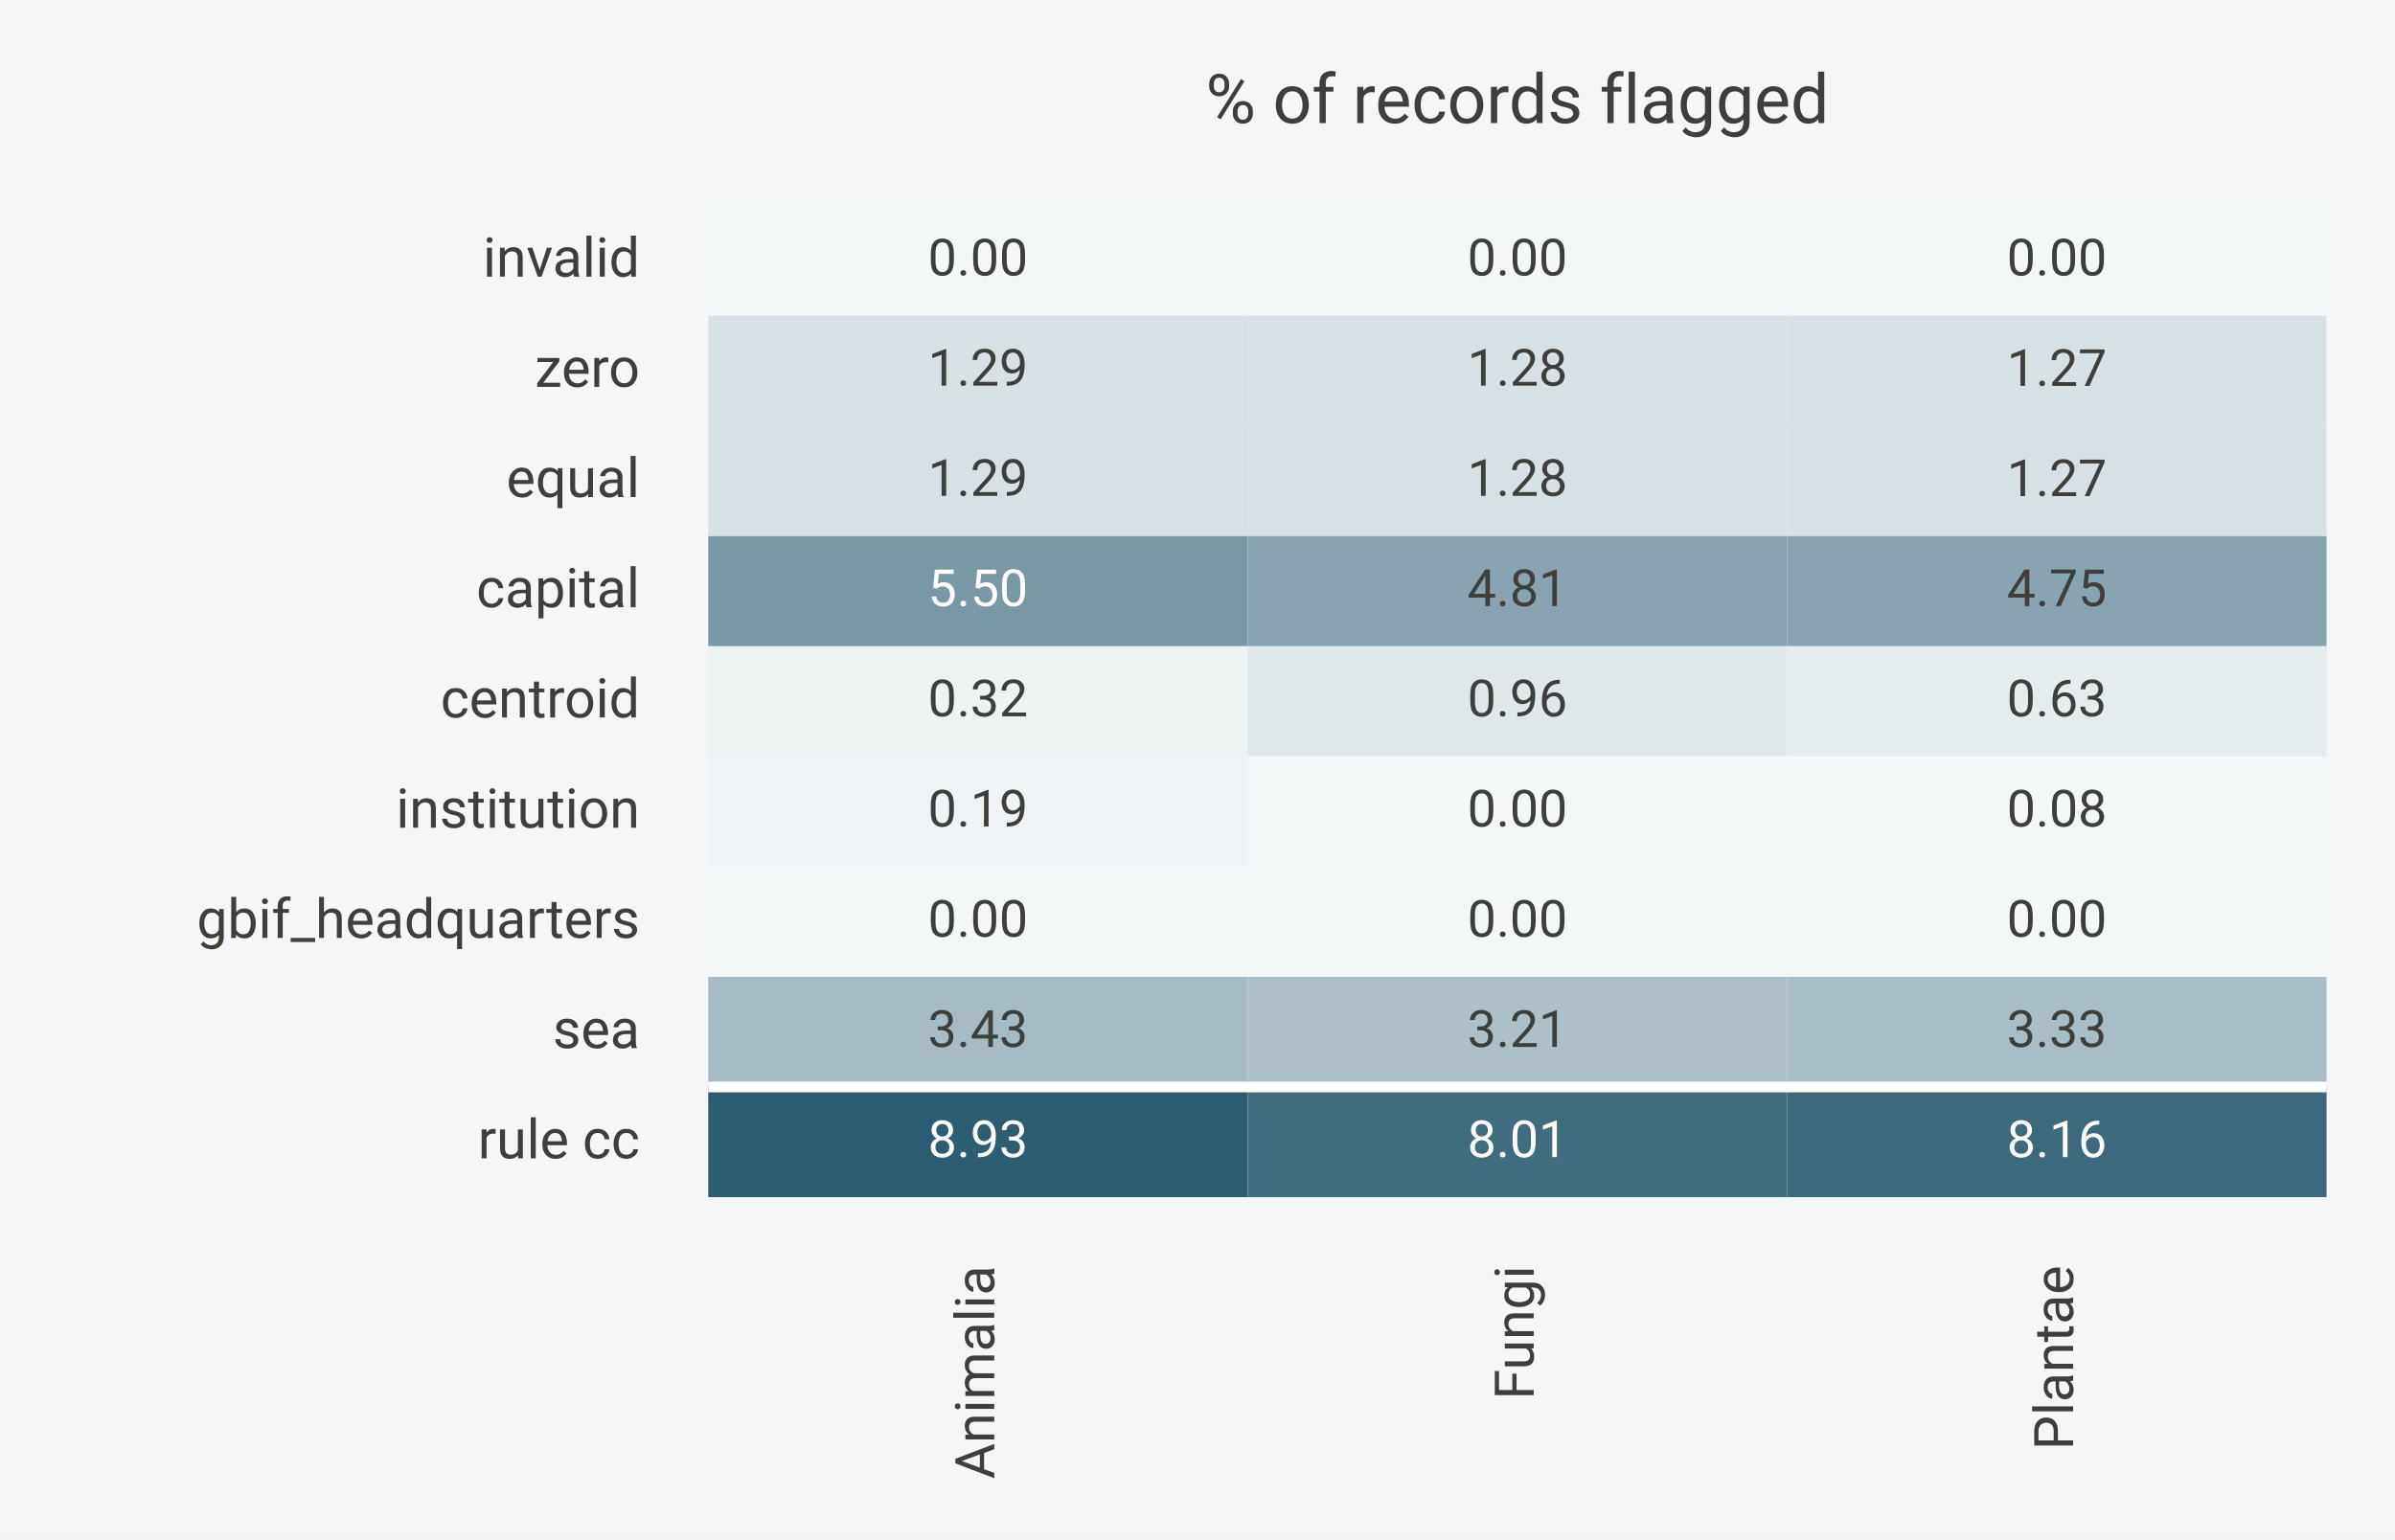
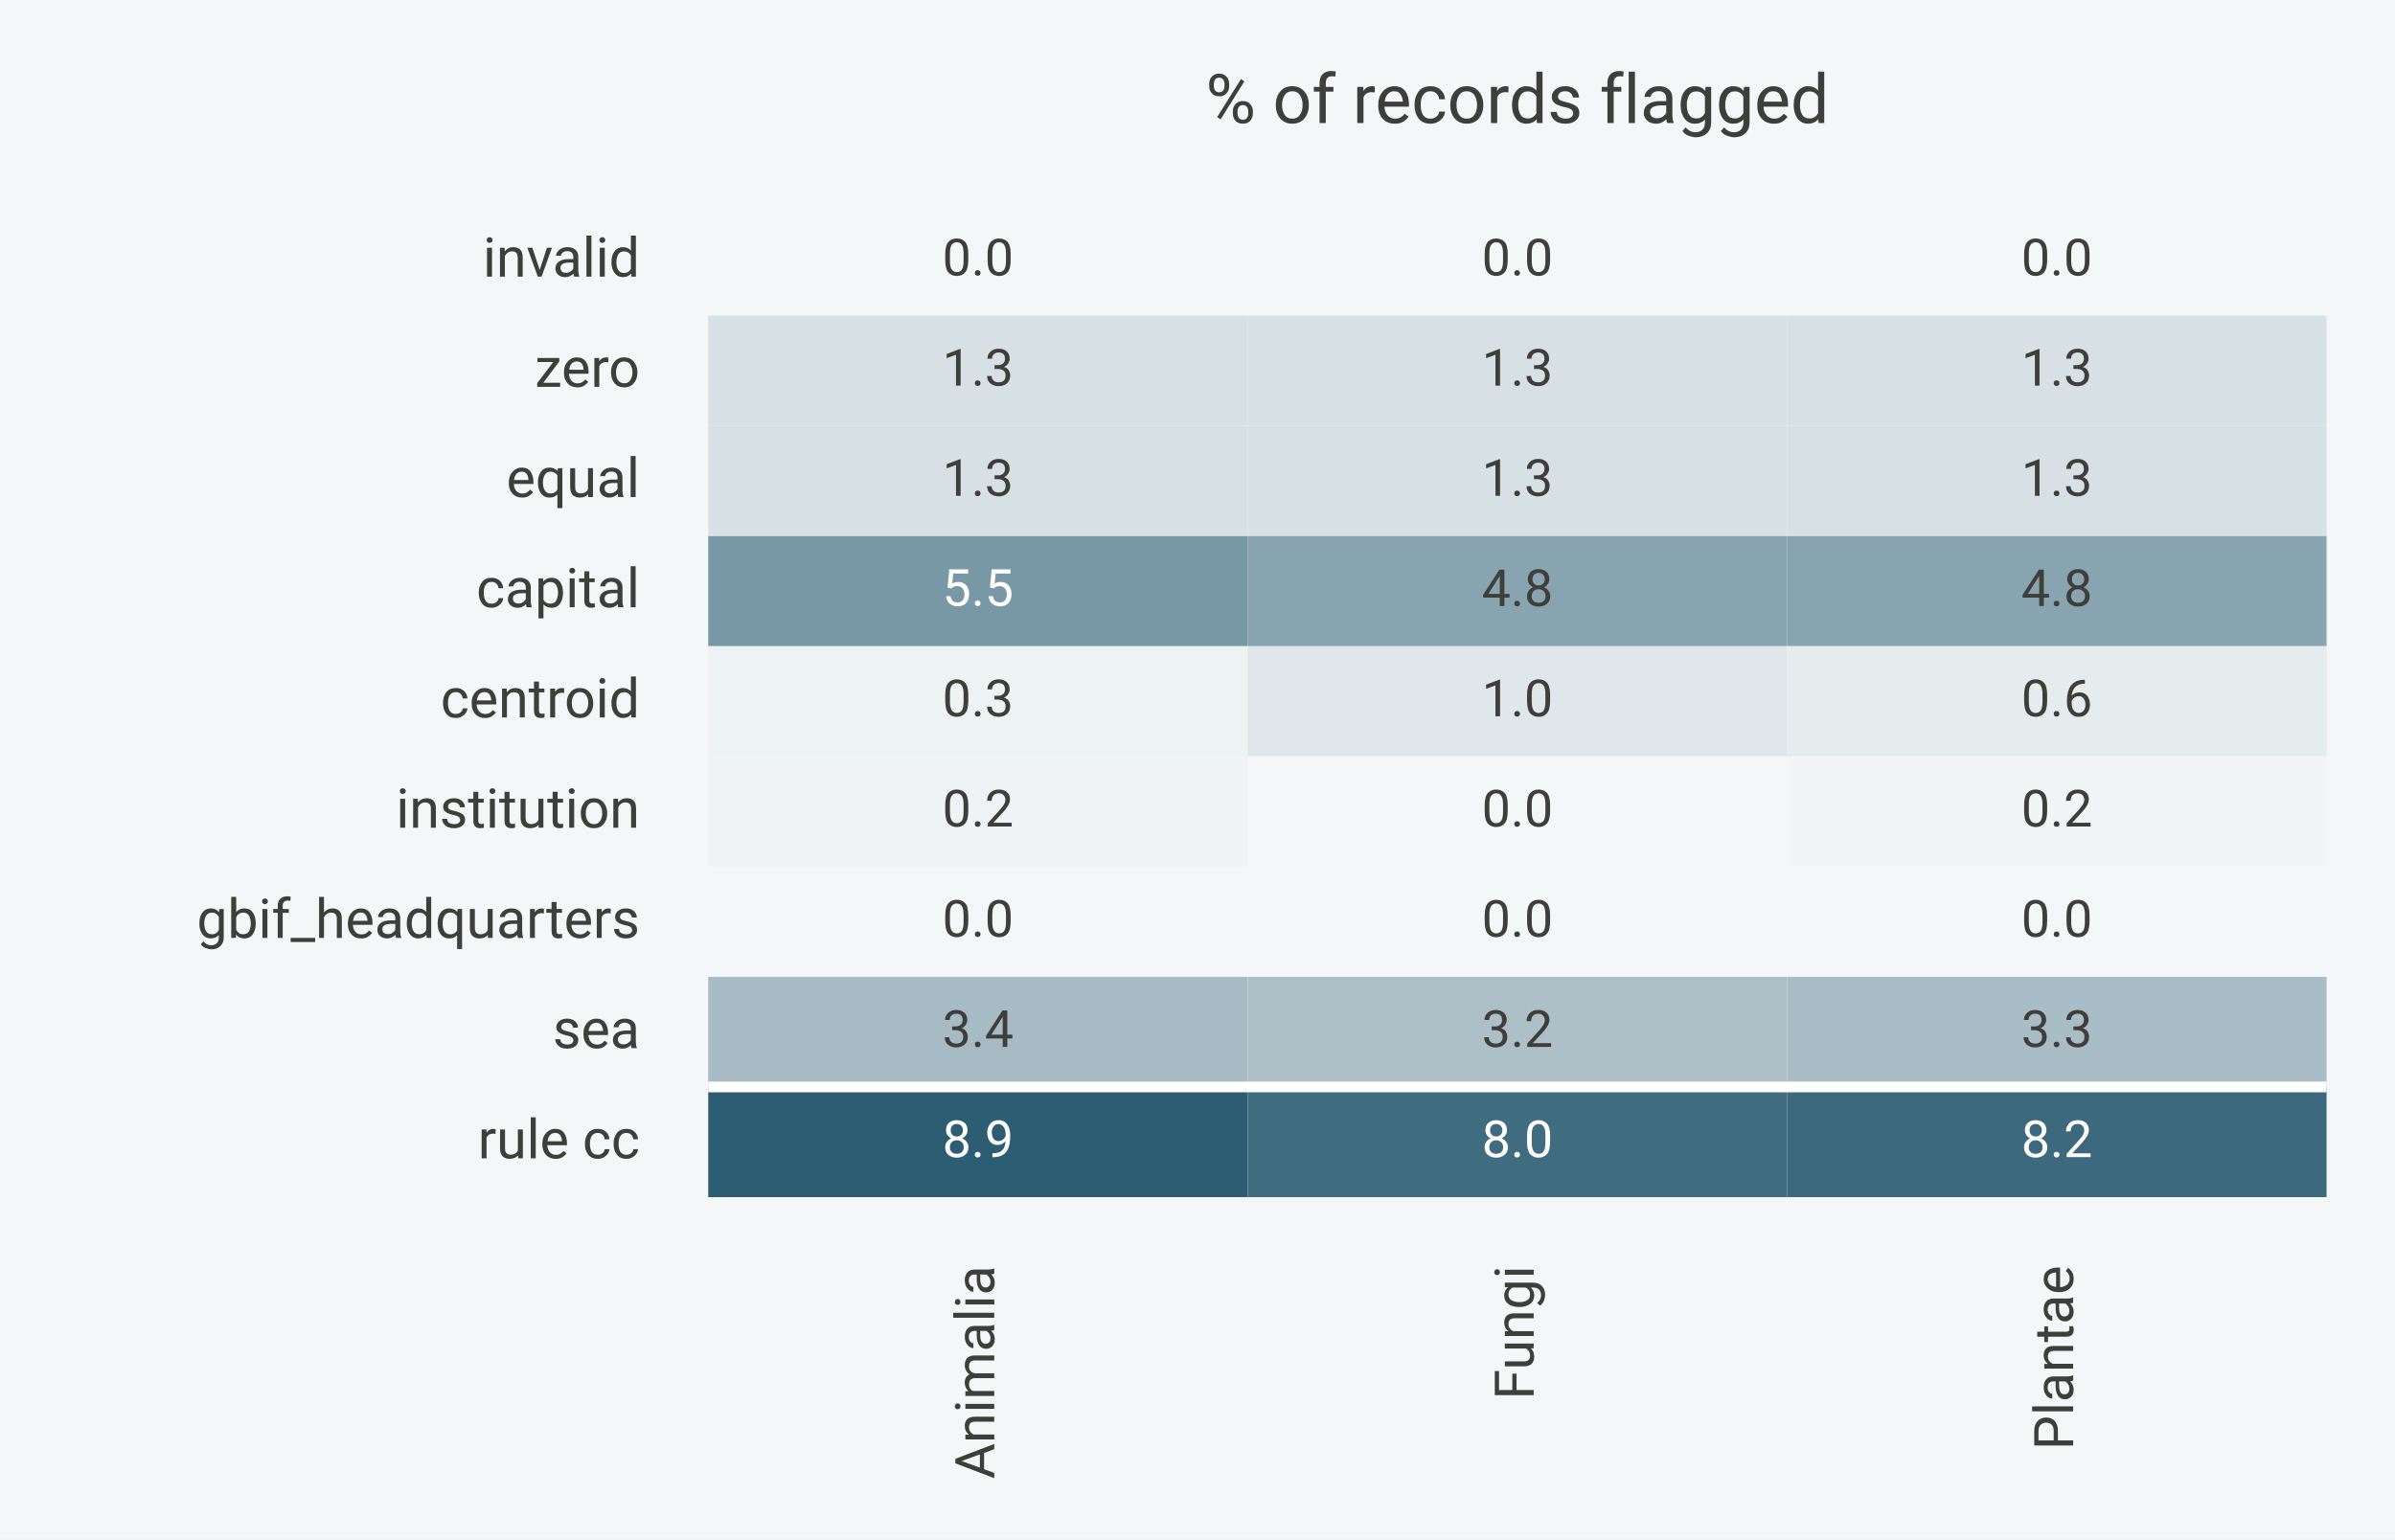
<svg xmlns="http://www.w3.org/2000/svg" width="504.00pt" height="324.00pt" viewBox="0 0 504.00 324.00">
  <g class="svglite">
    <defs>
      <style type="text/css">
    /* theme-aware-processed */
    .svglite line, .svglite polyline, .svglite polygon, .svglite path, .svglite circle {
      fill: none;
      stroke: #3E3F3A;
      stroke-linecap: round;
      stroke-linejoin: round;
      stroke-miterlimit: 10.00;
    }
    .svglite &gt; g &gt; rect {
      fill: none;
      stroke: #3E3F3A;
      stroke-linecap: round;
      stroke-linejoin: round;
      stroke-miterlimit: 10.00;
    }
    .svglite text {
      white-space: pre;
      fill: #3E3F3A;
    }
    .svglite g.glyphgroup path {
      fill: inherit;
      stroke: none;
    }
  </style>
    </defs>
    <rect width="100%" height="100%" style="stroke: none; fill: #F5F6F8;" />
    <defs>
      <clipPath id="cpMC4wMHw1MDQuMDB8MC4wMHwzMjQuMDA=">
        <rect x="0.00" y="0.00" width="504.00" height="324.00" />
      </clipPath>
    </defs>
    <g clip-path="url(#cpMC4wMHw1MDQuMDB8MC4wMHwzMjQuMDA=)">
</g>
    <defs>
      <clipPath id="cpMTQ5LjA0fDQ4OS42MHw0My4yMHwyNTIuMDA=">
        <rect x="149.04" y="43.20" width="340.56" height="208.80" />
      </clipPath>
    </defs>
    <g clip-path="url(#cpMTQ5LjA0fDQ4OS42MHw0My4yMHwyNTIuMDA=)">
      <rect x="149.04" y="228.80" width="113.52" height="23.20" style="stroke-width: 0.75; stroke: none; fill: #2C5D73;" />
      <rect x="149.04" y="205.60" width="113.52" height="23.20" style="stroke-width: 0.75; stroke: none; fill: #A7BBC4;" />
      <rect x="149.04" y="182.40" width="113.52" height="23.20" style="stroke-width: 0.75; stroke: none; fill: #F4F7F8;" />
      <rect x="149.04" y="159.20" width="113.52" height="23.20" style="stroke-width: 0.75; stroke: none; fill: #EFF3F5;" />
      <rect x="149.04" y="136.00" width="113.52" height="23.20" style="stroke-width: 0.75; stroke: none; fill: #EDF2F3;" />
      <rect x="149.04" y="112.80" width="113.52" height="23.20" style="stroke-width: 0.75; stroke: none; fill: #7898A6;" />
      <rect x="149.04" y="89.60" width="113.52" height="23.20" style="stroke-width: 0.75; stroke: none; fill: #D7E1E5;" />
      <rect x="149.04" y="66.40" width="113.52" height="23.20" style="stroke-width: 0.75; stroke: none; fill: #D7E1E5;" />
      <rect x="149.04" y="43.20" width="113.52" height="23.20" style="stroke-width: 0.75; stroke: none; fill: #F4F7F8;" />
      <rect x="262.56" y="228.80" width="113.52" height="23.20" style="stroke-width: 0.75; stroke: none; fill: #406C80;" />
      <rect x="262.56" y="205.60" width="113.52" height="23.20" style="stroke-width: 0.75; stroke: none; fill: #ADC0C8;" />
      <rect x="262.56" y="182.40" width="113.52" height="23.20" style="stroke-width: 0.75; stroke: none; fill: #F4F7F8;" />
      <rect x="262.56" y="159.20" width="113.52" height="23.20" style="stroke-width: 0.75; stroke: none; fill: #F4F7F8;" />
      <rect x="262.56" y="136.00" width="113.52" height="23.20" style="stroke-width: 0.75; stroke: none; fill: #DFE7EA;" />
      <rect x="262.56" y="112.80" width="113.52" height="23.20" style="stroke-width: 0.75; stroke: none; fill: #88A4B0;" />
      <rect x="262.56" y="89.60" width="113.52" height="23.20" style="stroke-width: 0.75; stroke: none; fill: #D7E1E5;" />
      <rect x="262.56" y="66.40" width="113.52" height="23.20" style="stroke-width: 0.75; stroke: none; fill: #D7E1E5;" />
      <rect x="262.56" y="43.20" width="113.52" height="23.20" style="stroke-width: 0.75; stroke: none; fill: #F4F7F8;" />
      <rect x="376.08" y="228.80" width="113.52" height="23.20" style="stroke-width: 0.75; stroke: none; fill: #3C697D;" />
      <rect x="376.08" y="205.60" width="113.52" height="23.20" style="stroke-width: 0.75; stroke: none; fill: #A9BDC6;" />
      <rect x="376.08" y="182.40" width="113.52" height="23.20" style="stroke-width: 0.75; stroke: none; fill: #F4F7F8;" />
-       <rect x="376.08" y="159.20" width="113.52" height="23.20" style="stroke-width: 0.75; stroke: none; fill: #F4F7F8;" />
+       <rect x="376.08" y="159.20" width="113.52" height="23.20" style="stroke-width: 0.75; stroke: none; fill: #F1F5F6;" />
      <rect x="376.08" y="136.00" width="113.52" height="23.20" style="stroke-width: 0.75; stroke: none; fill: #E5ECEE;" />
      <rect x="376.08" y="112.80" width="113.52" height="23.20" style="stroke-width: 0.75; stroke: none; fill: #88A4B0;" />
      <rect x="376.08" y="89.60" width="113.52" height="23.20" style="stroke-width: 0.75; stroke: none; fill: #D7E1E5;" />
      <rect x="376.08" y="66.40" width="113.52" height="23.20" style="stroke-width: 0.75; stroke: none; fill: #D7E1E5;" />
      <rect x="376.08" y="43.20" width="113.52" height="23.20" style="stroke-width: 0.75; stroke: none; fill: #F4F7F8;" />
    </g>
    <g clip-path="url(#cpMC4wMHw1MDQuMDB8MC4wMHwzMjQuMDA=)">
      <text transform="translate(209.23,266.40) rotate(-90)" text-anchor="end" style="font-size: 0.96em; font-family: &quot;Roboto&quot;, -apple-system, BlinkMacSystemFont, &quot;Segoe UI&quot;, system-ui, sans-serif;">Animalia</text>
      <text transform="translate(322.75,266.40) rotate(-90)" text-anchor="end" style="font-size: 0.96em; font-family: &quot;Roboto&quot;, -apple-system, BlinkMacSystemFont, &quot;Segoe UI&quot;, system-ui, sans-serif;">Fungi</text>
      <text transform="translate(436.27,266.40) rotate(-90)" text-anchor="end" style="font-size: 0.96em; font-family: &quot;Roboto&quot;, -apple-system, BlinkMacSystemFont, &quot;Segoe UI&quot;, system-ui, sans-serif;">Plantae</text>
      <text x="134.64" y="243.83" text-anchor="end" style="font-size: 0.96em; font-family: &quot;Roboto&quot;, -apple-system, BlinkMacSystemFont, &quot;Segoe UI&quot;, system-ui, sans-serif;">rule cc</text>
      <text x="134.64" y="220.63" text-anchor="end" style="font-size: 0.96em; font-family: &quot;Roboto&quot;, -apple-system, BlinkMacSystemFont, &quot;Segoe UI&quot;, system-ui, sans-serif;">sea</text>
      <text x="134.64" y="197.43" text-anchor="end" style="font-size: 0.96em; font-family: &quot;Roboto&quot;, -apple-system, BlinkMacSystemFont, &quot;Segoe UI&quot;, system-ui, sans-serif;">gbif_headquarters</text>
      <text x="134.64" y="174.23" text-anchor="end" style="font-size: 0.96em; font-family: &quot;Roboto&quot;, -apple-system, BlinkMacSystemFont, &quot;Segoe UI&quot;, system-ui, sans-serif;">institution</text>
      <text x="134.64" y="151.03" text-anchor="end" style="font-size: 0.96em; font-family: &quot;Roboto&quot;, -apple-system, BlinkMacSystemFont, &quot;Segoe UI&quot;, system-ui, sans-serif;">centroid</text>
      <text x="134.64" y="127.83" text-anchor="end" style="font-size: 0.96em; font-family: &quot;Roboto&quot;, -apple-system, BlinkMacSystemFont, &quot;Segoe UI&quot;, system-ui, sans-serif;">capital</text>
      <text x="134.64" y="104.63" text-anchor="end" style="font-size: 0.96em; font-family: &quot;Roboto&quot;, -apple-system, BlinkMacSystemFont, &quot;Segoe UI&quot;, system-ui, sans-serif;">equal</text>
      <text x="134.64" y="81.43" text-anchor="end" style="font-size: 0.96em; font-family: &quot;Roboto&quot;, -apple-system, BlinkMacSystemFont, &quot;Segoe UI&quot;, system-ui, sans-serif;">zero</text>
      <text x="134.64" y="58.23" text-anchor="end" style="font-size: 0.96em; font-family: &quot;Roboto&quot;, -apple-system, BlinkMacSystemFont, &quot;Segoe UI&quot;, system-ui, sans-serif;">invalid</text>
    </g>
    <g clip-path="url(#cpMTQ5LjA0fDQ4OS42MHw0My4yMHwyNTIuMDA=)">
      <line x1="149.04" y1="228.80" x2="489.60" y2="228.80" style="stroke-width: 2.25; stroke: #FFFFFF;" />
-       <text class="preserve-color" x="205.80" y="243.58" text-anchor="middle" style="font-size: 0.9em;fill: #FFFFFF; font-family: &quot;Roboto&quot;, -apple-system, BlinkMacSystemFont, &quot;Segoe UI&quot;, system-ui, sans-serif;">8.93</text>
-       <text class="preserve-color" x="319.32" y="243.58" text-anchor="middle" style="font-size: 0.9em;fill: #FFFFFF; font-family: &quot;Roboto&quot;, -apple-system, BlinkMacSystemFont, &quot;Segoe UI&quot;, system-ui, sans-serif;">8.01</text>
-       <text class="preserve-color" x="432.84" y="243.58" text-anchor="middle" style="font-size: 0.9em;fill: #FFFFFF; font-family: &quot;Roboto&quot;, -apple-system, BlinkMacSystemFont, &quot;Segoe UI&quot;, system-ui, sans-serif;">8.16</text>
-       <text class="preserve-color" x="205.80" y="220.38" text-anchor="middle" style="font-size: 0.9em; font-family: &quot;Roboto&quot;, -apple-system, BlinkMacSystemFont, &quot;Segoe UI&quot;, system-ui, sans-serif;">3.43</text>
-       <text class="preserve-color" x="319.32" y="220.38" text-anchor="middle" style="font-size: 0.9em; font-family: &quot;Roboto&quot;, -apple-system, BlinkMacSystemFont, &quot;Segoe UI&quot;, system-ui, sans-serif;">3.21</text>
-       <text class="preserve-color" x="432.84" y="220.38" text-anchor="middle" style="font-size: 0.9em; font-family: &quot;Roboto&quot;, -apple-system, BlinkMacSystemFont, &quot;Segoe UI&quot;, system-ui, sans-serif;">3.33</text>
-       <text class="preserve-color" x="205.80" y="197.18" text-anchor="middle" style="font-size: 0.9em; font-family: &quot;Roboto&quot;, -apple-system, BlinkMacSystemFont, &quot;Segoe UI&quot;, system-ui, sans-serif;">0.00</text>
-       <text class="preserve-color" x="319.32" y="197.18" text-anchor="middle" style="font-size: 0.9em; font-family: &quot;Roboto&quot;, -apple-system, BlinkMacSystemFont, &quot;Segoe UI&quot;, system-ui, sans-serif;">0.00</text>
-       <text class="preserve-color" x="432.84" y="197.18" text-anchor="middle" style="font-size: 0.9em; font-family: &quot;Roboto&quot;, -apple-system, BlinkMacSystemFont, &quot;Segoe UI&quot;, system-ui, sans-serif;">0.00</text>
-       <text class="preserve-color" x="205.80" y="173.98" text-anchor="middle" style="font-size: 0.9em; font-family: &quot;Roboto&quot;, -apple-system, BlinkMacSystemFont, &quot;Segoe UI&quot;, system-ui, sans-serif;">0.19</text>
-       <text class="preserve-color" x="319.32" y="173.98" text-anchor="middle" style="font-size: 0.9em; font-family: &quot;Roboto&quot;, -apple-system, BlinkMacSystemFont, &quot;Segoe UI&quot;, system-ui, sans-serif;">0.00</text>
-       <text class="preserve-color" x="432.84" y="173.98" text-anchor="middle" style="font-size: 0.9em; font-family: &quot;Roboto&quot;, -apple-system, BlinkMacSystemFont, &quot;Segoe UI&quot;, system-ui, sans-serif;">0.08</text>
-       <text class="preserve-color" x="205.80" y="150.78" text-anchor="middle" style="font-size: 0.9em; font-family: &quot;Roboto&quot;, -apple-system, BlinkMacSystemFont, &quot;Segoe UI&quot;, system-ui, sans-serif;">0.32</text>
-       <text class="preserve-color" x="319.32" y="150.78" text-anchor="middle" style="font-size: 0.9em; font-family: &quot;Roboto&quot;, -apple-system, BlinkMacSystemFont, &quot;Segoe UI&quot;, system-ui, sans-serif;">0.96</text>
-       <text class="preserve-color" x="432.84" y="150.78" text-anchor="middle" style="font-size: 0.9em; font-family: &quot;Roboto&quot;, -apple-system, BlinkMacSystemFont, &quot;Segoe UI&quot;, system-ui, sans-serif;">0.63</text>
-       <text class="preserve-color" x="205.80" y="127.58" text-anchor="middle" style="font-size: 0.9em;fill: #FFFFFF; font-family: &quot;Roboto&quot;, -apple-system, BlinkMacSystemFont, &quot;Segoe UI&quot;, system-ui, sans-serif;">5.50</text>
-       <text class="preserve-color" x="319.32" y="127.58" text-anchor="middle" style="font-size: 0.9em; font-family: &quot;Roboto&quot;, -apple-system, BlinkMacSystemFont, &quot;Segoe UI&quot;, system-ui, sans-serif;">4.81</text>
-       <text class="preserve-color" x="432.84" y="127.57" text-anchor="middle" style="font-size: 0.9em; font-family: &quot;Roboto&quot;, -apple-system, BlinkMacSystemFont, &quot;Segoe UI&quot;, system-ui, sans-serif;">4.75</text>
-       <text class="preserve-color" x="205.80" y="104.38" text-anchor="middle" style="font-size: 0.9em; font-family: &quot;Roboto&quot;, -apple-system, BlinkMacSystemFont, &quot;Segoe UI&quot;, system-ui, sans-serif;">1.29</text>
-       <text class="preserve-color" x="319.32" y="104.38" text-anchor="middle" style="font-size: 0.9em; font-family: &quot;Roboto&quot;, -apple-system, BlinkMacSystemFont, &quot;Segoe UI&quot;, system-ui, sans-serif;">1.28</text>
-       <text class="preserve-color" x="432.84" y="104.43" text-anchor="middle" style="font-size: 0.9em; font-family: &quot;Roboto&quot;, -apple-system, BlinkMacSystemFont, &quot;Segoe UI&quot;, system-ui, sans-serif;">1.27</text>
-       <text class="preserve-color" x="205.80" y="81.18" text-anchor="middle" style="font-size: 0.9em; font-family: &quot;Roboto&quot;, -apple-system, BlinkMacSystemFont, &quot;Segoe UI&quot;, system-ui, sans-serif;">1.29</text>
-       <text class="preserve-color" x="319.32" y="81.18" text-anchor="middle" style="font-size: 0.9em; font-family: &quot;Roboto&quot;, -apple-system, BlinkMacSystemFont, &quot;Segoe UI&quot;, system-ui, sans-serif;">1.28</text>
-       <text class="preserve-color" x="432.84" y="81.23" text-anchor="middle" style="font-size: 0.9em; font-family: &quot;Roboto&quot;, -apple-system, BlinkMacSystemFont, &quot;Segoe UI&quot;, system-ui, sans-serif;">1.27</text>
-       <text class="preserve-color" x="205.80" y="57.98" text-anchor="middle" style="font-size: 0.9em; font-family: &quot;Roboto&quot;, -apple-system, BlinkMacSystemFont, &quot;Segoe UI&quot;, system-ui, sans-serif;">0.00</text>
-       <text class="preserve-color" x="319.32" y="57.98" text-anchor="middle" style="font-size: 0.9em; font-family: &quot;Roboto&quot;, -apple-system, BlinkMacSystemFont, &quot;Segoe UI&quot;, system-ui, sans-serif;">0.00</text>
-       <text class="preserve-color" x="432.84" y="57.98" text-anchor="middle" style="font-size: 0.9em; font-family: &quot;Roboto&quot;, -apple-system, BlinkMacSystemFont, &quot;Segoe UI&quot;, system-ui, sans-serif;">0.00</text>
+       <text class="preserve-color" x="205.80" y="243.58" text-anchor="middle" style="font-size: 0.9em;fill: #FFFFFF; font-family: &quot;Roboto&quot;, -apple-system, BlinkMacSystemFont, &quot;Segoe UI&quot;, system-ui, sans-serif;">8.9</text>
+       <text class="preserve-color" x="319.32" y="243.58" text-anchor="middle" style="font-size: 0.9em;fill: #FFFFFF; font-family: &quot;Roboto&quot;, -apple-system, BlinkMacSystemFont, &quot;Segoe UI&quot;, system-ui, sans-serif;">8.0</text>
+       <text class="preserve-color" x="432.84" y="243.58" text-anchor="middle" style="font-size: 0.9em;fill: #FFFFFF; font-family: &quot;Roboto&quot;, -apple-system, BlinkMacSystemFont, &quot;Segoe UI&quot;, system-ui, sans-serif;">8.2</text>
+       <text class="preserve-color" x="205.80" y="220.38" text-anchor="middle" style="font-size: 0.9em; font-family: &quot;Roboto&quot;, -apple-system, BlinkMacSystemFont, &quot;Segoe UI&quot;, system-ui, sans-serif;">3.4</text>
+       <text class="preserve-color" x="319.32" y="220.38" text-anchor="middle" style="font-size: 0.9em; font-family: &quot;Roboto&quot;, -apple-system, BlinkMacSystemFont, &quot;Segoe UI&quot;, system-ui, sans-serif;">3.2</text>
+       <text class="preserve-color" x="432.84" y="220.38" text-anchor="middle" style="font-size: 0.9em; font-family: &quot;Roboto&quot;, -apple-system, BlinkMacSystemFont, &quot;Segoe UI&quot;, system-ui, sans-serif;">3.3</text>
+       <text class="preserve-color" x="205.80" y="197.18" text-anchor="middle" style="font-size: 0.9em; font-family: &quot;Roboto&quot;, -apple-system, BlinkMacSystemFont, &quot;Segoe UI&quot;, system-ui, sans-serif;">0.0</text>
+       <text class="preserve-color" x="319.32" y="197.18" text-anchor="middle" style="font-size: 0.9em; font-family: &quot;Roboto&quot;, -apple-system, BlinkMacSystemFont, &quot;Segoe UI&quot;, system-ui, sans-serif;">0.0</text>
+       <text class="preserve-color" x="432.84" y="197.18" text-anchor="middle" style="font-size: 0.9em; font-family: &quot;Roboto&quot;, -apple-system, BlinkMacSystemFont, &quot;Segoe UI&quot;, system-ui, sans-serif;">0.0</text>
+       <text class="preserve-color" x="205.80" y="173.98" text-anchor="middle" style="font-size: 0.9em; font-family: &quot;Roboto&quot;, -apple-system, BlinkMacSystemFont, &quot;Segoe UI&quot;, system-ui, sans-serif;">0.2</text>
+       <text class="preserve-color" x="319.32" y="173.98" text-anchor="middle" style="font-size: 0.9em; font-family: &quot;Roboto&quot;, -apple-system, BlinkMacSystemFont, &quot;Segoe UI&quot;, system-ui, sans-serif;">0.0</text>
+       <text class="preserve-color" x="432.84" y="173.98" text-anchor="middle" style="font-size: 0.9em; font-family: &quot;Roboto&quot;, -apple-system, BlinkMacSystemFont, &quot;Segoe UI&quot;, system-ui, sans-serif;">0.2</text>
+       <text class="preserve-color" x="205.80" y="150.78" text-anchor="middle" style="font-size: 0.9em; font-family: &quot;Roboto&quot;, -apple-system, BlinkMacSystemFont, &quot;Segoe UI&quot;, system-ui, sans-serif;">0.3</text>
+       <text class="preserve-color" x="319.32" y="150.78" text-anchor="middle" style="font-size: 0.9em; font-family: &quot;Roboto&quot;, -apple-system, BlinkMacSystemFont, &quot;Segoe UI&quot;, system-ui, sans-serif;">1.0</text>
+       <text class="preserve-color" x="432.84" y="150.78" text-anchor="middle" style="font-size: 0.9em; font-family: &quot;Roboto&quot;, -apple-system, BlinkMacSystemFont, &quot;Segoe UI&quot;, system-ui, sans-serif;">0.6</text>
+       <text class="preserve-color" x="205.80" y="127.52" text-anchor="middle" style="font-size: 0.9em;fill: #FFFFFF; font-family: &quot;Roboto&quot;, -apple-system, BlinkMacSystemFont, &quot;Segoe UI&quot;, system-ui, sans-serif;">5.5</text>
+       <text class="preserve-color" x="319.32" y="127.58" text-anchor="middle" style="font-size: 0.9em; font-family: &quot;Roboto&quot;, -apple-system, BlinkMacSystemFont, &quot;Segoe UI&quot;, system-ui, sans-serif;">4.8</text>
+       <text class="preserve-color" x="432.84" y="127.58" text-anchor="middle" style="font-size: 0.9em; font-family: &quot;Roboto&quot;, -apple-system, BlinkMacSystemFont, &quot;Segoe UI&quot;, system-ui, sans-serif;">4.8</text>
+       <text class="preserve-color" x="205.80" y="104.38" text-anchor="middle" style="font-size: 0.9em; font-family: &quot;Roboto&quot;, -apple-system, BlinkMacSystemFont, &quot;Segoe UI&quot;, system-ui, sans-serif;">1.3</text>
+       <text class="preserve-color" x="319.32" y="104.38" text-anchor="middle" style="font-size: 0.9em; font-family: &quot;Roboto&quot;, -apple-system, BlinkMacSystemFont, &quot;Segoe UI&quot;, system-ui, sans-serif;">1.3</text>
+       <text class="preserve-color" x="432.84" y="104.38" text-anchor="middle" style="font-size: 0.9em; font-family: &quot;Roboto&quot;, -apple-system, BlinkMacSystemFont, &quot;Segoe UI&quot;, system-ui, sans-serif;">1.3</text>
+       <text class="preserve-color" x="205.80" y="81.18" text-anchor="middle" style="font-size: 0.9em; font-family: &quot;Roboto&quot;, -apple-system, BlinkMacSystemFont, &quot;Segoe UI&quot;, system-ui, sans-serif;">1.3</text>
+       <text class="preserve-color" x="319.32" y="81.18" text-anchor="middle" style="font-size: 0.9em; font-family: &quot;Roboto&quot;, -apple-system, BlinkMacSystemFont, &quot;Segoe UI&quot;, system-ui, sans-serif;">1.3</text>
+       <text class="preserve-color" x="432.84" y="81.18" text-anchor="middle" style="font-size: 0.9em; font-family: &quot;Roboto&quot;, -apple-system, BlinkMacSystemFont, &quot;Segoe UI&quot;, system-ui, sans-serif;">1.3</text>
+       <text class="preserve-color" x="205.80" y="57.98" text-anchor="middle" style="font-size: 0.9em; font-family: &quot;Roboto&quot;, -apple-system, BlinkMacSystemFont, &quot;Segoe UI&quot;, system-ui, sans-serif;">0.0</text>
+       <text class="preserve-color" x="319.32" y="57.98" text-anchor="middle" style="font-size: 0.9em; font-family: &quot;Roboto&quot;, -apple-system, BlinkMacSystemFont, &quot;Segoe UI&quot;, system-ui, sans-serif;">0.0</text>
+       <text class="preserve-color" x="432.84" y="57.98" text-anchor="middle" style="font-size: 0.9em; font-family: &quot;Roboto&quot;, -apple-system, BlinkMacSystemFont, &quot;Segoe UI&quot;, system-ui, sans-serif;">0.0</text>
    </g>
    <g clip-path="url(#cpMC4wMHw1MDQuMDB8MC4wMHwzMjQuMDA=)">
      <text x="319.32" y="25.90" text-anchor="middle" style="font-size: 1.2em; font-family: &quot;Roboto&quot;, -apple-system, BlinkMacSystemFont, &quot;Segoe UI&quot;, system-ui, sans-serif;">% of records flagged</text>
    </g>
  </g>
</svg>
